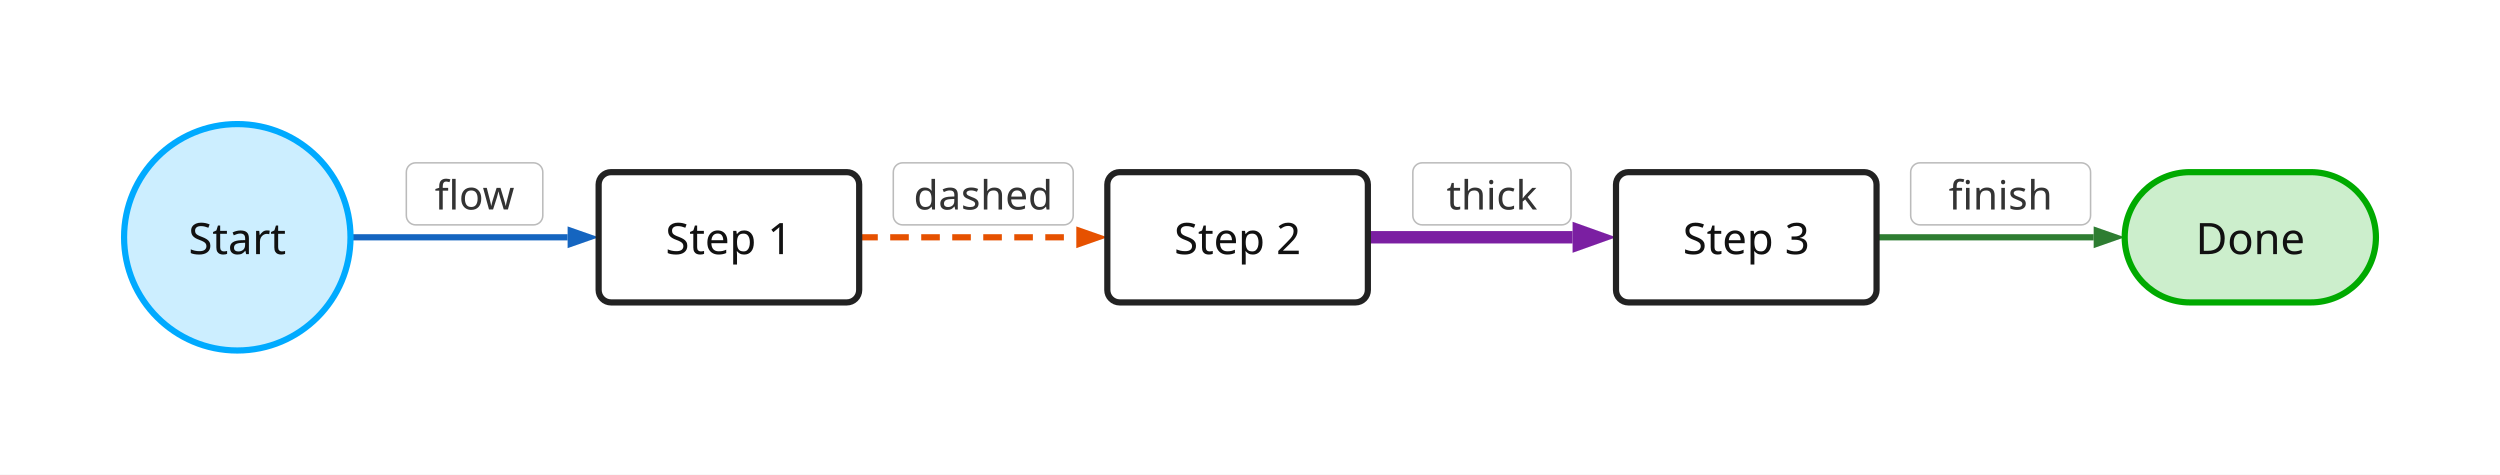
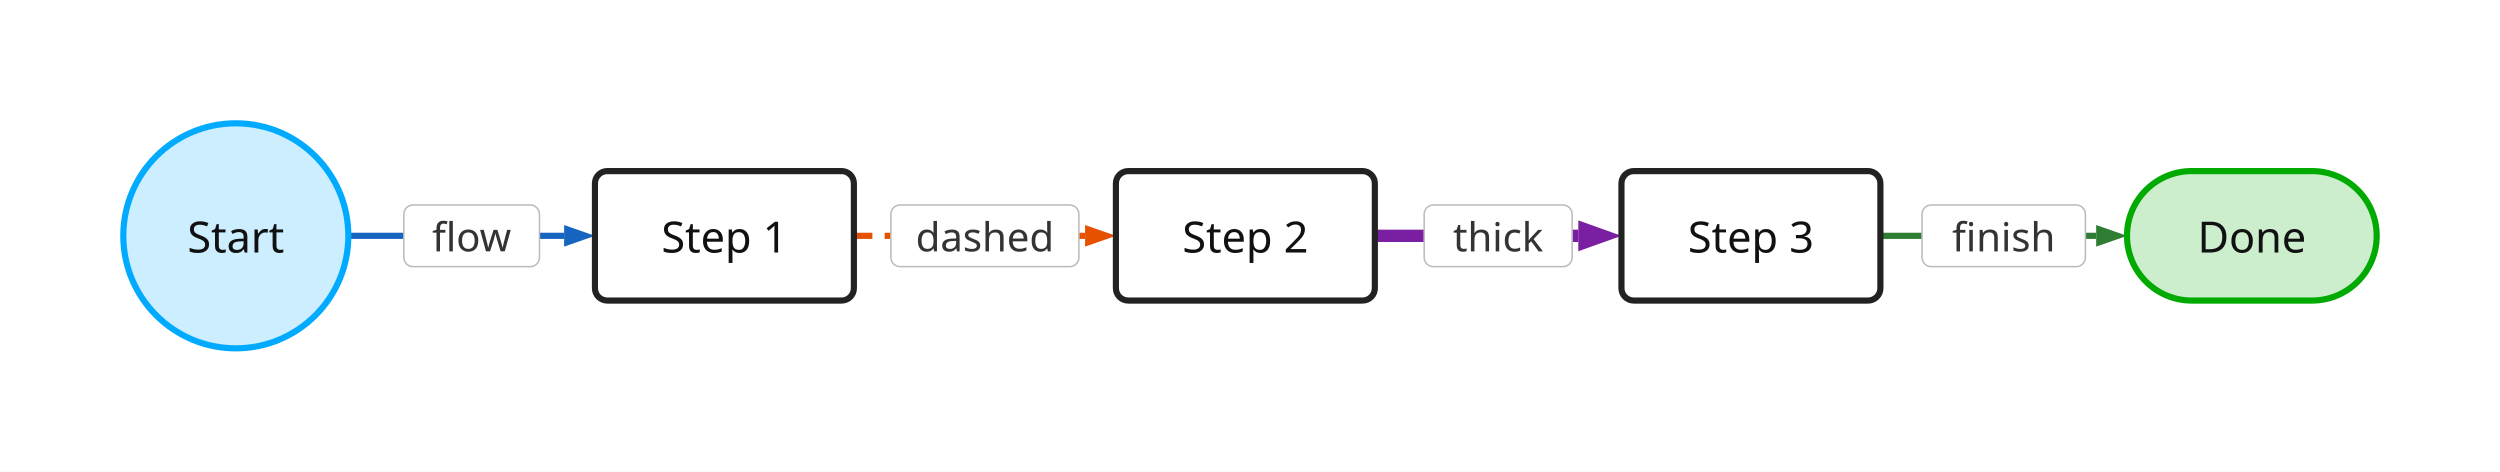
- <svg xmlns="http://www.w3.org/2000/svg" viewBox="-40 -40 806 153" style="max-width:100%">
-   <rect x="-40" y="-40" width="806" height="153" fill="white" />
+ <svg xmlns="http://www.w3.org/2000/svg" viewBox="-40 -40 811 153" style="max-width:100%">
+   <rect x="-40" y="-40" width="811" height="153" fill="white" />
  <defs>
-     <marker id="arrowhead" markerWidth="10" markerHeight="7" refX="0" refY="3.5" orient="auto" markerUnits="userSpaceOnUse">
+     <marker id="glypho-1hwpz5-arrowhead" markerWidth="10" markerHeight="7" refX="0" refY="3.5" orient="auto" markerUnits="userSpaceOnUse">
      <polygon points="0 0, 10 3.5, 0 7" fill="#444444" />
    </marker>
-     <marker id="arrowhead-thick" markerWidth="14" markerHeight="10" refX="0" refY="5" orient="auto" markerUnits="userSpaceOnUse">
+     <marker id="glypho-1hwpz5-arrowhead-thick" markerWidth="14" markerHeight="10" refX="0" refY="5" orient="auto" markerUnits="userSpaceOnUse">
      <polygon points="0 0, 14 5, 0 10" fill="#444444" />
    </marker>
-     <marker id="arrowhead-reverse" markerWidth="10" markerHeight="7" refX="10" refY="3.5" orient="auto" markerUnits="userSpaceOnUse">
+     <marker id="glypho-1hwpz5-arrowhead-reverse" markerWidth="10" markerHeight="7" refX="10" refY="3.5" orient="auto" markerUnits="userSpaceOnUse">
      <polygon points="10 0, 0 3.5, 10 7" fill="#444444" />
    </marker>
-     <marker id="arrowhead-1" markerWidth="10" markerHeight="7" refX="0" refY="3.5" orient="auto" markerUnits="userSpaceOnUse">
+     <marker id="glypho-1hwpz5-arrowhead-1" markerWidth="10" markerHeight="7" refX="0" refY="3.5" orient="auto" markerUnits="userSpaceOnUse">
      <polygon points="0 0, 10 3.5, 0 7" fill="#1565c0" />
    </marker>
-     <marker id="arrowhead-thick-1" markerWidth="14" markerHeight="10" refX="0" refY="5" orient="auto" markerUnits="userSpaceOnUse">
+     <marker id="glypho-1hwpz5-arrowhead-thick-1" markerWidth="14" markerHeight="10" refX="0" refY="5" orient="auto" markerUnits="userSpaceOnUse">
      <polygon points="0 0, 14 5, 0 10" fill="#1565c0" />
    </marker>
-     <marker id="arrowhead-reverse-1" markerWidth="10" markerHeight="7" refX="10" refY="3.5" orient="auto" markerUnits="userSpaceOnUse">
+     <marker id="glypho-1hwpz5-arrowhead-reverse-1" markerWidth="10" markerHeight="7" refX="10" refY="3.5" orient="auto" markerUnits="userSpaceOnUse">
      <polygon points="10 0, 0 3.5, 10 7" fill="#1565c0" />
    </marker>
-     <marker id="arrowhead-2" markerWidth="10" markerHeight="7" refX="0" refY="3.5" orient="auto" markerUnits="userSpaceOnUse">
+     <marker id="glypho-1hwpz5-arrowhead-2" markerWidth="10" markerHeight="7" refX="0" refY="3.5" orient="auto" markerUnits="userSpaceOnUse">
      <polygon points="0 0, 10 3.5, 0 7" fill="#e65100" />
    </marker>
-     <marker id="arrowhead-thick-2" markerWidth="14" markerHeight="10" refX="0" refY="5" orient="auto" markerUnits="userSpaceOnUse">
+     <marker id="glypho-1hwpz5-arrowhead-thick-2" markerWidth="14" markerHeight="10" refX="0" refY="5" orient="auto" markerUnits="userSpaceOnUse">
      <polygon points="0 0, 14 5, 0 10" fill="#e65100" />
    </marker>
-     <marker id="arrowhead-reverse-2" markerWidth="10" markerHeight="7" refX="10" refY="3.5" orient="auto" markerUnits="userSpaceOnUse">
+     <marker id="glypho-1hwpz5-arrowhead-reverse-2" markerWidth="10" markerHeight="7" refX="10" refY="3.5" orient="auto" markerUnits="userSpaceOnUse">
      <polygon points="10 0, 0 3.5, 10 7" fill="#e65100" />
    </marker>
-     <marker id="arrowhead-3" markerWidth="10" markerHeight="7" refX="0" refY="3.5" orient="auto" markerUnits="userSpaceOnUse">
+     <marker id="glypho-1hwpz5-arrowhead-3" markerWidth="10" markerHeight="7" refX="0" refY="3.5" orient="auto" markerUnits="userSpaceOnUse">
      <polygon points="0 0, 10 3.5, 0 7" fill="#7b1fa2" />
    </marker>
-     <marker id="arrowhead-thick-3" markerWidth="14" markerHeight="10" refX="0" refY="5" orient="auto" markerUnits="userSpaceOnUse">
+     <marker id="glypho-1hwpz5-arrowhead-thick-3" markerWidth="14" markerHeight="10" refX="0" refY="5" orient="auto" markerUnits="userSpaceOnUse">
      <polygon points="0 0, 14 5, 0 10" fill="#7b1fa2" />
    </marker>
-     <marker id="arrowhead-reverse-3" markerWidth="10" markerHeight="7" refX="10" refY="3.5" orient="auto" markerUnits="userSpaceOnUse">
+     <marker id="glypho-1hwpz5-arrowhead-reverse-3" markerWidth="10" markerHeight="7" refX="10" refY="3.5" orient="auto" markerUnits="userSpaceOnUse">
      <polygon points="10 0, 0 3.5, 10 7" fill="#7b1fa2" />
    </marker>
-     <marker id="arrowhead-4" markerWidth="10" markerHeight="7" refX="0" refY="3.5" orient="auto" markerUnits="userSpaceOnUse">
+     <marker id="glypho-1hwpz5-arrowhead-4" markerWidth="10" markerHeight="7" refX="0" refY="3.5" orient="auto" markerUnits="userSpaceOnUse">
      <polygon points="0 0, 10 3.5, 0 7" fill="#2e7d32" />
    </marker>
-     <marker id="arrowhead-thick-4" markerWidth="14" markerHeight="10" refX="0" refY="5" orient="auto" markerUnits="userSpaceOnUse">
+     <marker id="glypho-1hwpz5-arrowhead-thick-4" markerWidth="14" markerHeight="10" refX="0" refY="5" orient="auto" markerUnits="userSpaceOnUse">
      <polygon points="0 0, 14 5, 0 10" fill="#2e7d32" />
    </marker>
-     <marker id="arrowhead-reverse-4" markerWidth="10" markerHeight="7" refX="10" refY="3.5" orient="auto" markerUnits="userSpaceOnUse">
+     <marker id="glypho-1hwpz5-arrowhead-reverse-4" markerWidth="10" markerHeight="7" refX="10" refY="3.5" orient="auto" markerUnits="userSpaceOnUse">
      <polygon points="10 0, 0 3.5, 10 7" fill="#2e7d32" />
    </marker>
  </defs>
-   <path d="M 73 36.5 L 93 36.5 Q 113 36.5 128 36.5 L 143 36.5" fill="none" stroke="#1565c0" stroke-width="2" marker-end="url(#arrowhead-1)" />
-   <path d="M 237 36.5 L 257 36.5 Q 277 36.5 292 36.5 L 307 36.5" fill="none" stroke="#e65100" stroke-width="2" stroke-dasharray="6 4" marker-end="url(#arrowhead-2)" />
-   <path d="M 401 36.5 L 421 36.5 Q 441 36.5 454 36.5 L 467 36.5" fill="none" stroke="#7b1fa2" stroke-width="4" marker-end="url(#arrowhead-thick-3)" />
-   <path d="M 565 36.5 L 585 36.5 Q 605 36.5 620 36.5 L 635 36.5" fill="none" stroke="#2e7d32" stroke-width="2" marker-end="url(#arrowhead-4)" />
+   <path d="M 73 36.5 L 93 36.5 Q 113 36.5 128 36.5 L 143 36.5" fill="none" stroke="#1565c0" stroke-width="2" marker-end="url(#glypho-1hwpz5-arrowhead-1)" />
+   <path d="M 237 36.5 L 258.25 36.5 Q 279.5 36.5 295.75 36.5 L 312 36.5" fill="none" stroke="#e65100" stroke-width="2" stroke-dasharray="6 4" marker-end="url(#glypho-1hwpz5-arrowhead-2)" />
+   <path d="M 406 36.5 L 426 36.5 Q 446 36.5 459 36.5 L 472 36.5" fill="none" stroke="#7b1fa2" stroke-width="4" marker-end="url(#glypho-1hwpz5-arrowhead-thick-3)" />
+   <path d="M 570 36.5 L 590 36.5 Q 610 36.5 625 36.5 L 640 36.5" fill="none" stroke="#2e7d32" stroke-width="2" marker-end="url(#glypho-1hwpz5-arrowhead-4)" />
  <g transform="translate(0, 0)" data-node-id="a">
    <circle cx="36.5" cy="36.5" r="36.5" fill="#cceeff" stroke="#00aaff" stroke-width="2" />
    <text x="36.5" y="36.5" text-anchor="middle" dominant-baseline="central" fill="#111111" font-size="14" font-family="system-ui, sans-serif">Start</text>
  </g>
  <g transform="translate(153, 15.5)" data-node-id="b">
    <rect x="0" y="0" width="84" height="42" rx="4" ry="4" fill="#ffffff" stroke="#222222" stroke-width="2" />
    <text x="42" y="21" text-anchor="middle" dominant-baseline="central" fill="#111111" font-size="14" font-family="system-ui, sans-serif">Step 1</text>
  </g>
-   <g transform="translate(317, 15.5)" data-node-id="c">
+   <g transform="translate(322, 15.5)" data-node-id="c">
    <rect x="0" y="0" width="84" height="42" rx="4" ry="4" fill="#ffffff" stroke="#222222" stroke-width="2" />
    <text x="42" y="21" text-anchor="middle" dominant-baseline="central" fill="#111111" font-size="14" font-family="system-ui, sans-serif">Step 2</text>
  </g>
-   <g transform="translate(481, 15.5)" data-node-id="d">
+   <g transform="translate(486, 15.5)" data-node-id="d">
    <rect x="0" y="0" width="84" height="42" rx="4" ry="4" fill="#ffffff" stroke="#222222" stroke-width="2" />
    <text x="42" y="21" text-anchor="middle" dominant-baseline="central" fill="#111111" font-size="14" font-family="system-ui, sans-serif">Step 3</text>
  </g>
-   <g transform="translate(645, 15.5)" data-node-id="e">
+   <g transform="translate(650, 15.5)" data-node-id="e">
    <rect x="0" y="0" width="81" height="42" rx="21" ry="21" fill="#cceecc" stroke="#00aa00" stroke-width="2" />
    <text x="40.5" y="21" text-anchor="middle" dominant-baseline="central" fill="#111111" font-size="14" font-family="system-ui, sans-serif">Done</text>
  </g>
-   <g transform="translate(113, 22.5)">
+   <g transform="translate(113, 36.5)">
    <rect x="-22" y="-10" width="44" height="20" fill="white" stroke="#bbb" stroke-width="0.5" rx="3" />
-     <text text-anchor="middle" dominant-baseline="central" fill="#333333" font-size="13" font-family="system-ui, sans-serif">flow</text>
+     <text y="0" text-anchor="middle" dominant-baseline="central" fill="#333333" font-size="13" font-family="system-ui, sans-serif">flow</text>
  </g>
-   <g transform="translate(277, 22.5)">
-     <rect x="-29" y="-10" width="58" height="20" fill="white" stroke="#bbb" stroke-width="0.5" rx="3" />
-     <text text-anchor="middle" dominant-baseline="central" fill="#333333" font-size="13" font-family="system-ui, sans-serif">dashed</text>
+   <g transform="translate(279.5, 36.5)">
+     <rect x="-30.5" y="-10" width="61" height="20" fill="white" stroke="#bbb" stroke-width="0.5" rx="3" />
+     <text y="0" text-anchor="middle" dominant-baseline="central" fill="#333333" font-size="13" font-family="system-ui, sans-serif">dashed</text>
  </g>
-   <g transform="translate(441, 22.5)">
-     <rect x="-25.5" y="-10" width="51" height="20" fill="white" stroke="#bbb" stroke-width="0.5" rx="3" />
-     <text text-anchor="middle" dominant-baseline="central" fill="#333333" font-size="13" font-family="system-ui, sans-serif">thick</text>
+   <g transform="translate(446, 36.5)">
+     <rect x="-24" y="-10" width="48" height="20" fill="white" stroke="#bbb" stroke-width="0.5" rx="3" />
+     <text y="0" text-anchor="middle" dominant-baseline="central" fill="#333333" font-size="13" font-family="system-ui, sans-serif">thick</text>
  </g>
-   <g transform="translate(605, 22.5)">
-     <rect x="-29" y="-10" width="58" height="20" fill="white" stroke="#bbb" stroke-width="0.5" rx="3" />
-     <text text-anchor="middle" dominant-baseline="central" fill="#333333" font-size="13" font-family="system-ui, sans-serif">finish</text>
+   <g transform="translate(610, 36.5)">
+     <rect x="-26.5" y="-10" width="53" height="20" fill="white" stroke="#bbb" stroke-width="0.5" rx="3" />
+     <text y="0" text-anchor="middle" dominant-baseline="central" fill="#333333" font-size="13" font-family="system-ui, sans-serif">finish</text>
  </g>
</svg>
